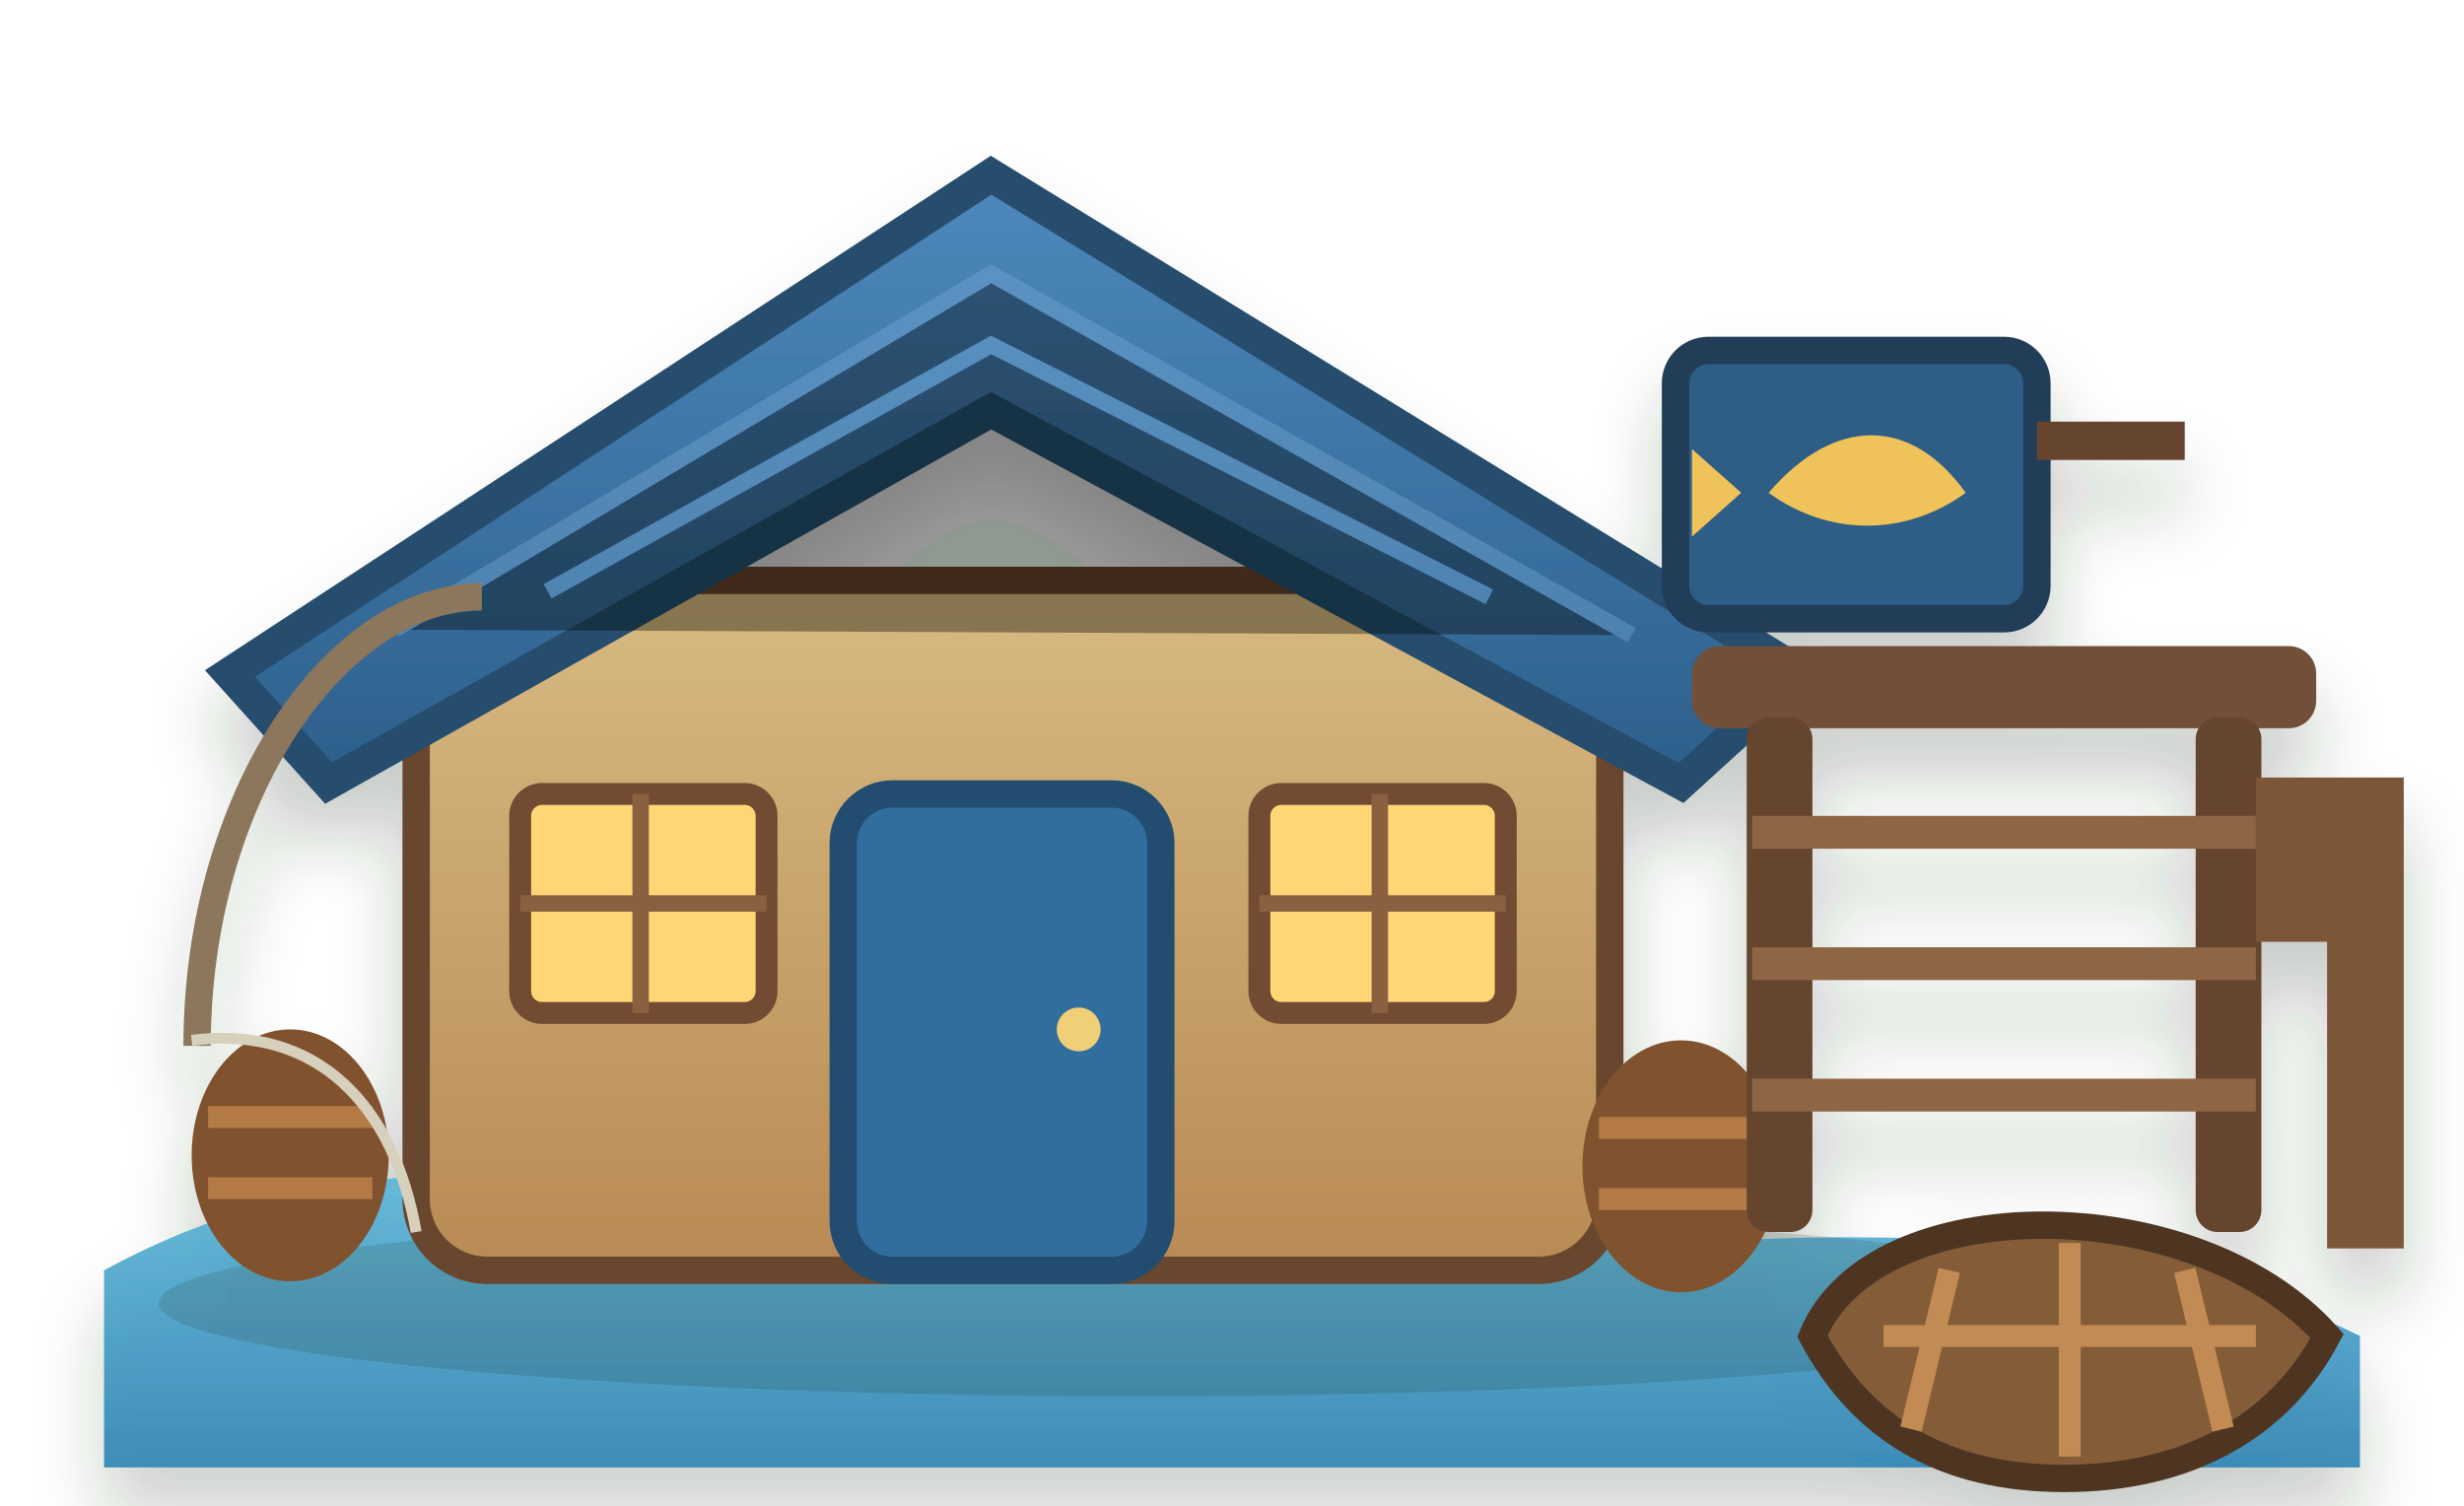
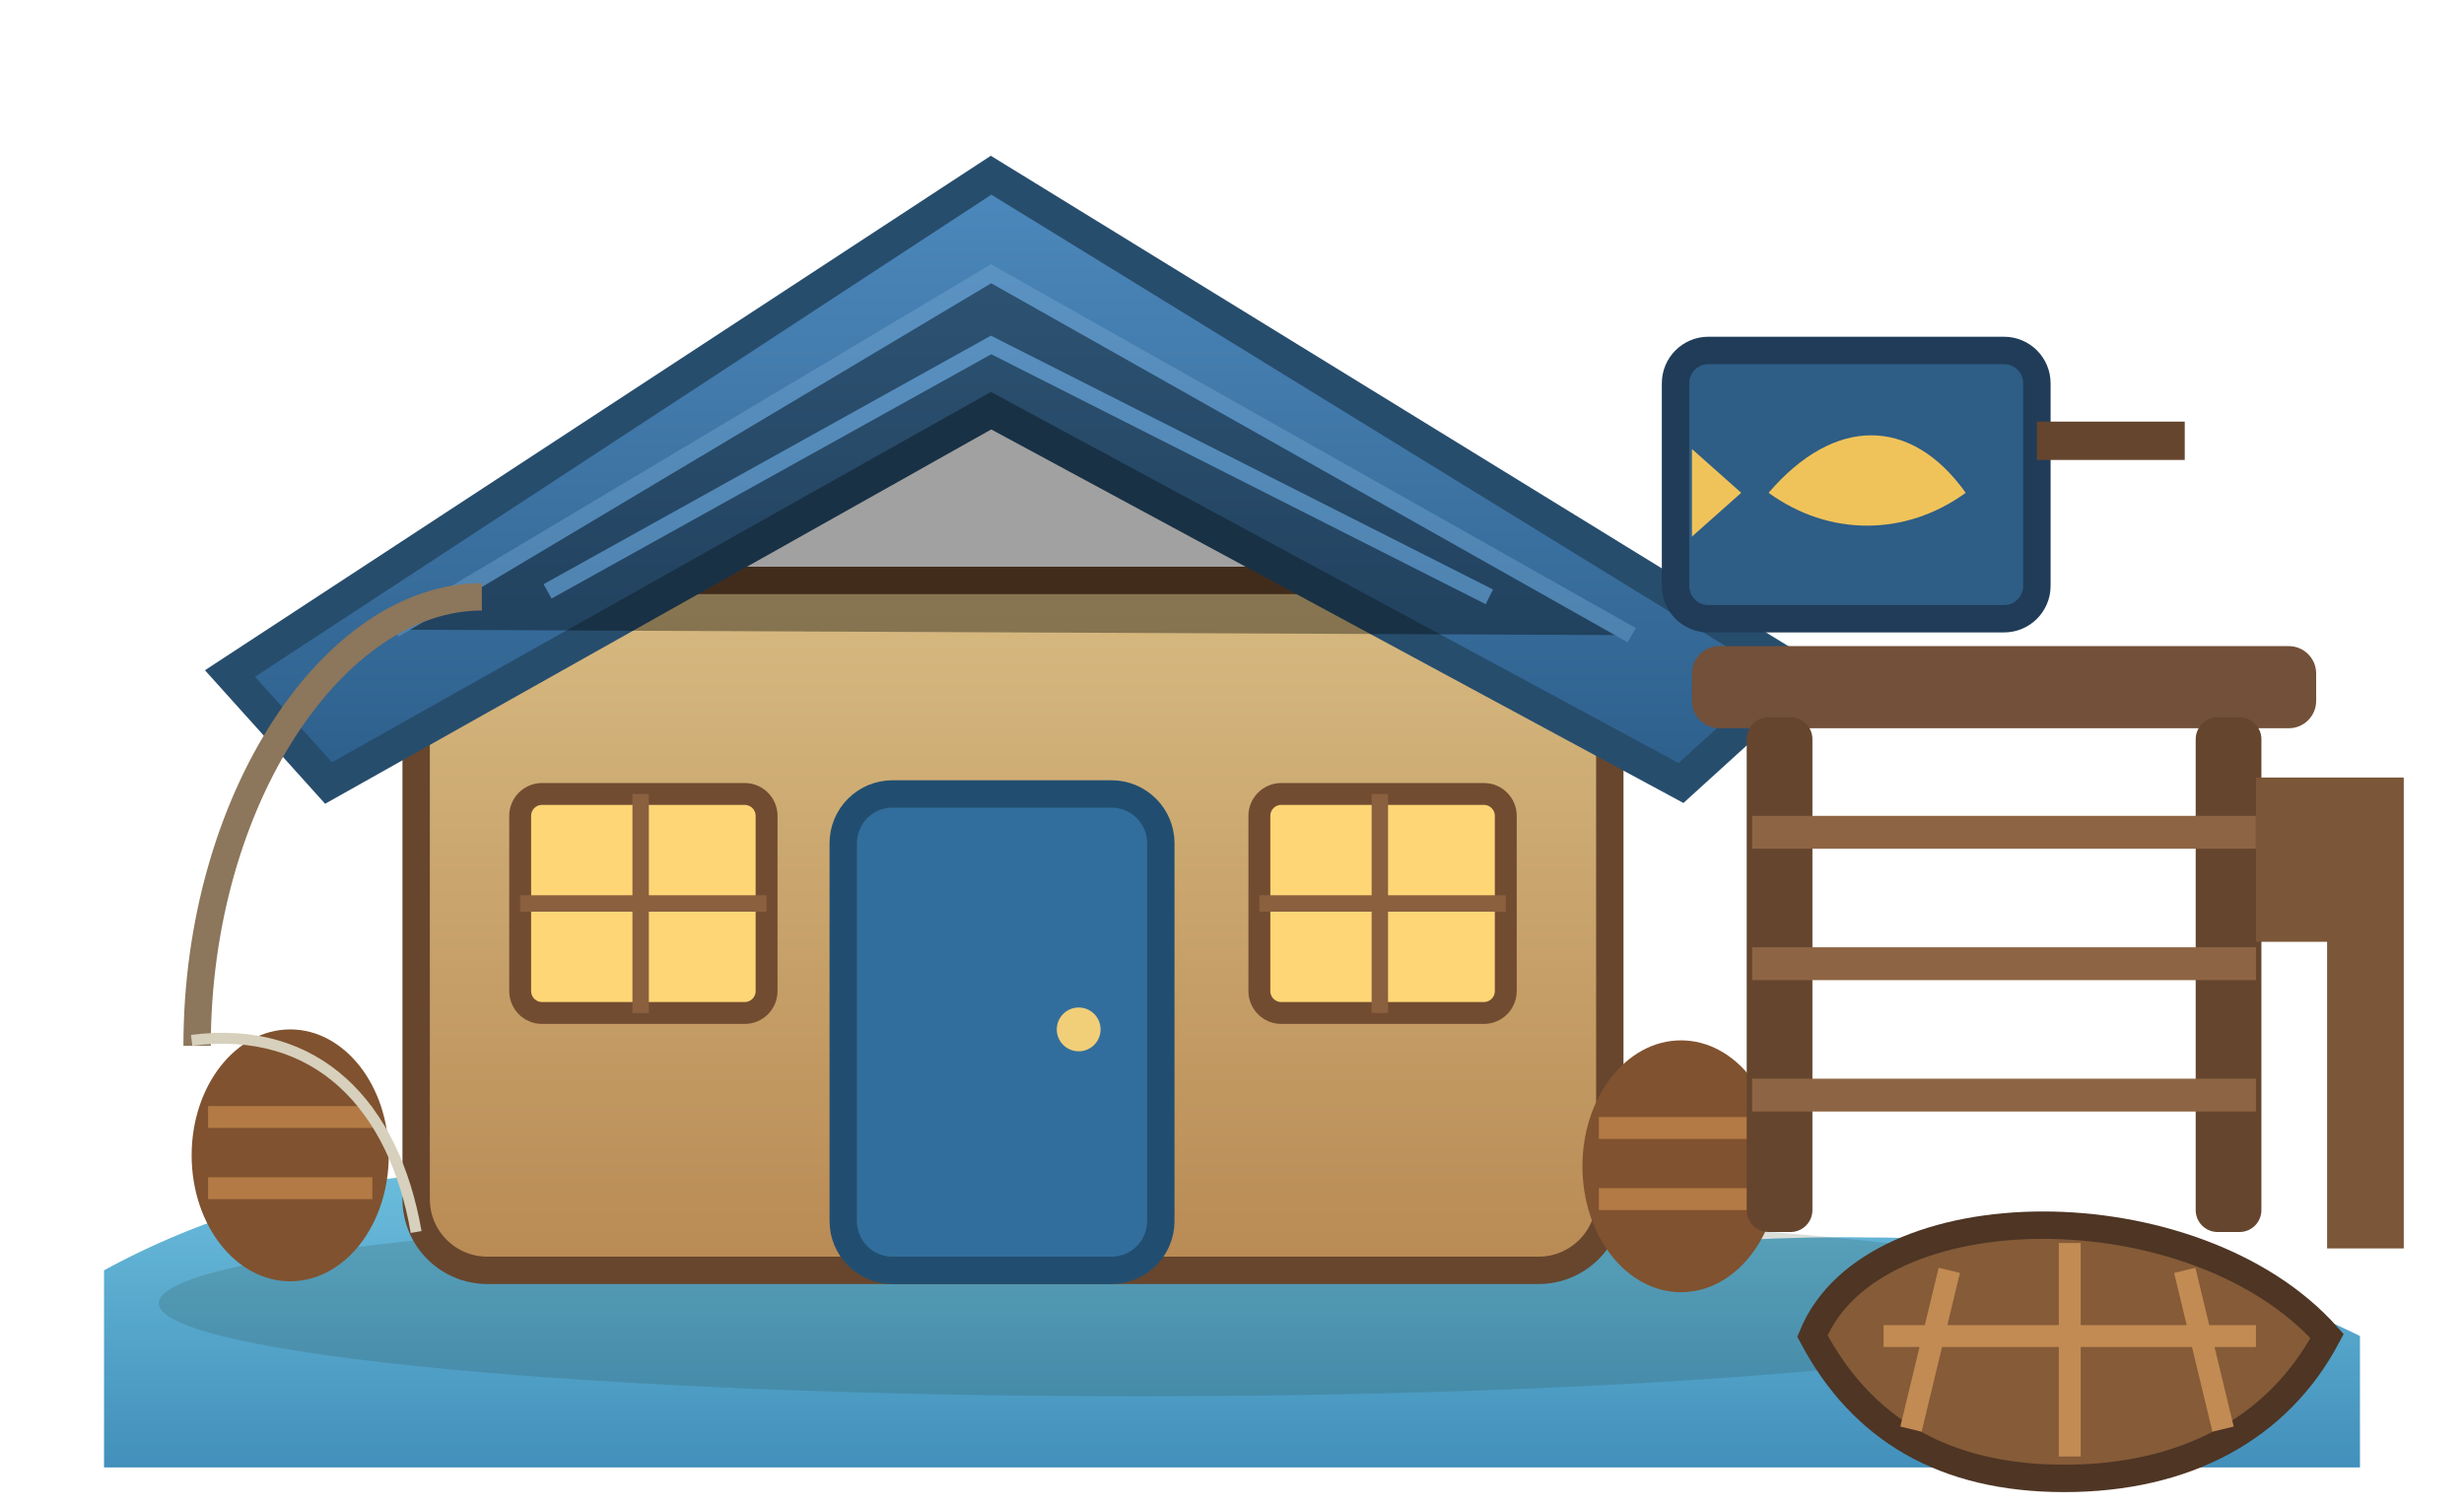
- <svg xmlns="http://www.w3.org/2000/svg" viewBox="0 0 450 275">
+ <svg xmlns="http://www.w3.org/2000/svg" width="450" height="275" viewBox="0 0 450 275">
  <defs>
    <linearGradient id="wall" x1="0" y1="0" x2="0" y2="1">
      <stop stop-color="#d7bb82" />
      <stop offset="1" stop-color="#b98a54" />
    </linearGradient>
    <linearGradient id="roof" x1="0" y1="0" x2="0" y2="1">
      <stop stop-color="#4d89bd" />
      <stop offset="1" stop-color="#2d5f8b" />
    </linearGradient>
    <linearGradient id="water" x1="0" y1="0" x2="0" y2="1">
      <stop stop-color="#5bb6d8" />
      <stop offset="1" stop-color="#2e84b4" />
    </linearGradient>
-     <filter id="s">
-       <feDropShadow dx="0" dy="9" stdDeviation="6" flood-color="#263322" flood-opacity=".24" />
-     </filter>
  </defs>
-   <g filter="url(#s)">
+   <g>
    <path d="M19 232c42-23 92-22 129-9 59 20 137 2 193 3 34 0 66 6 90 18v24H19z" fill="url(#water)" opacity=".9" />
    <ellipse cx="208" cy="238" rx="179" ry="17" fill="#243c2b" opacity=".17" />
    <rect x="76" y="106" width="218" height="126" rx="13" fill="url(#wall)" stroke="#67462d" stroke-width="5" />
    <path d="M42 123 181 32l148 91-22 20-126-68-121 68z" fill="url(#roof)" stroke="#274d6d" stroke-width="6" />
    <g stroke="#79aeda" stroke-width="3" opacity=".37">
      <path d="M72 115 181 50 298 116" />
      <path d="M100 108 181 63 272 109" />
    </g>
    <rect x="154" y="145" width="58" height="87" rx="9" fill="#326e9d" stroke="#214e70" stroke-width="5" />
    <circle cx="197" cy="188" r="4" fill="#f1ce78" />
    <rect x="95" y="145" width="45" height="40" rx="4" fill="#ffd676" stroke="#724c31" stroke-width="4" />
    <rect x="230" y="145" width="45" height="40" rx="4" fill="#ffd676" stroke="#724c31" stroke-width="4" />
    <g stroke="#8a603f" stroke-width="3">
      <path d="M117 145v40M95 165h45M252 145v40M230 165h45" />
    </g>
    <g fill="#80522f">
      <ellipse cx="53" cy="211" rx="18" ry="23" />
      <ellipse cx="307" cy="213" rx="18" ry="23" />
    </g>
    <g stroke="#b37a45" stroke-width="4">
      <path d="M38 204h30M38 217h30M292 206h30M292 219h30" />
    </g>
    <g>
      <rect x="309" y="118" width="114" height="15" rx="5" fill="#725039" />
      <rect x="319" y="131" width="12" height="94" rx="4" fill="#65452e" />
      <rect x="401" y="131" width="12" height="94" rx="4" fill="#65452e" />
      <g stroke="#8e6544" stroke-width="6">
        <path d="M320 152h92M320 176h92M320 200h92" />
      </g>
      <path d="M412 142h27v86h-14v-56h-13z" fill="#7b5638" />
    </g>
    <g transform="translate(306 64)">
      <rect width="66" height="49" rx="6" fill="#2e5d86" stroke="#203c58" stroke-width="5" />
      <path d="M17 26c12-14 26-14 36 0-11 8-25 8-36 0zm-5 0-9-8v16z" fill="#f0c35a" />
      <path d="M66 13h27v7H66z" fill="#65452e" />
    </g>
    <path d="M36 191c0-45 25-82 52-82" fill="none" stroke="#8c765c" stroke-width="5" />
    <path d="M35 190c23-3 37 12 41 35" fill="none" stroke="#d7d0bc" stroke-width="2" />
    <g transform="translate(331 215)">
      <path d="M0 29c11-27 70-27 94 0-9 17-26 26-48 26S9 46 0 29z" fill="#855b38" stroke="#4e3524" stroke-width="5" />
      <path d="M13 29h68M25 17l-7 29M47 12v39M68 17l7 29" stroke="#c28b53" stroke-width="4" />
    </g>
  </g>
</svg>
